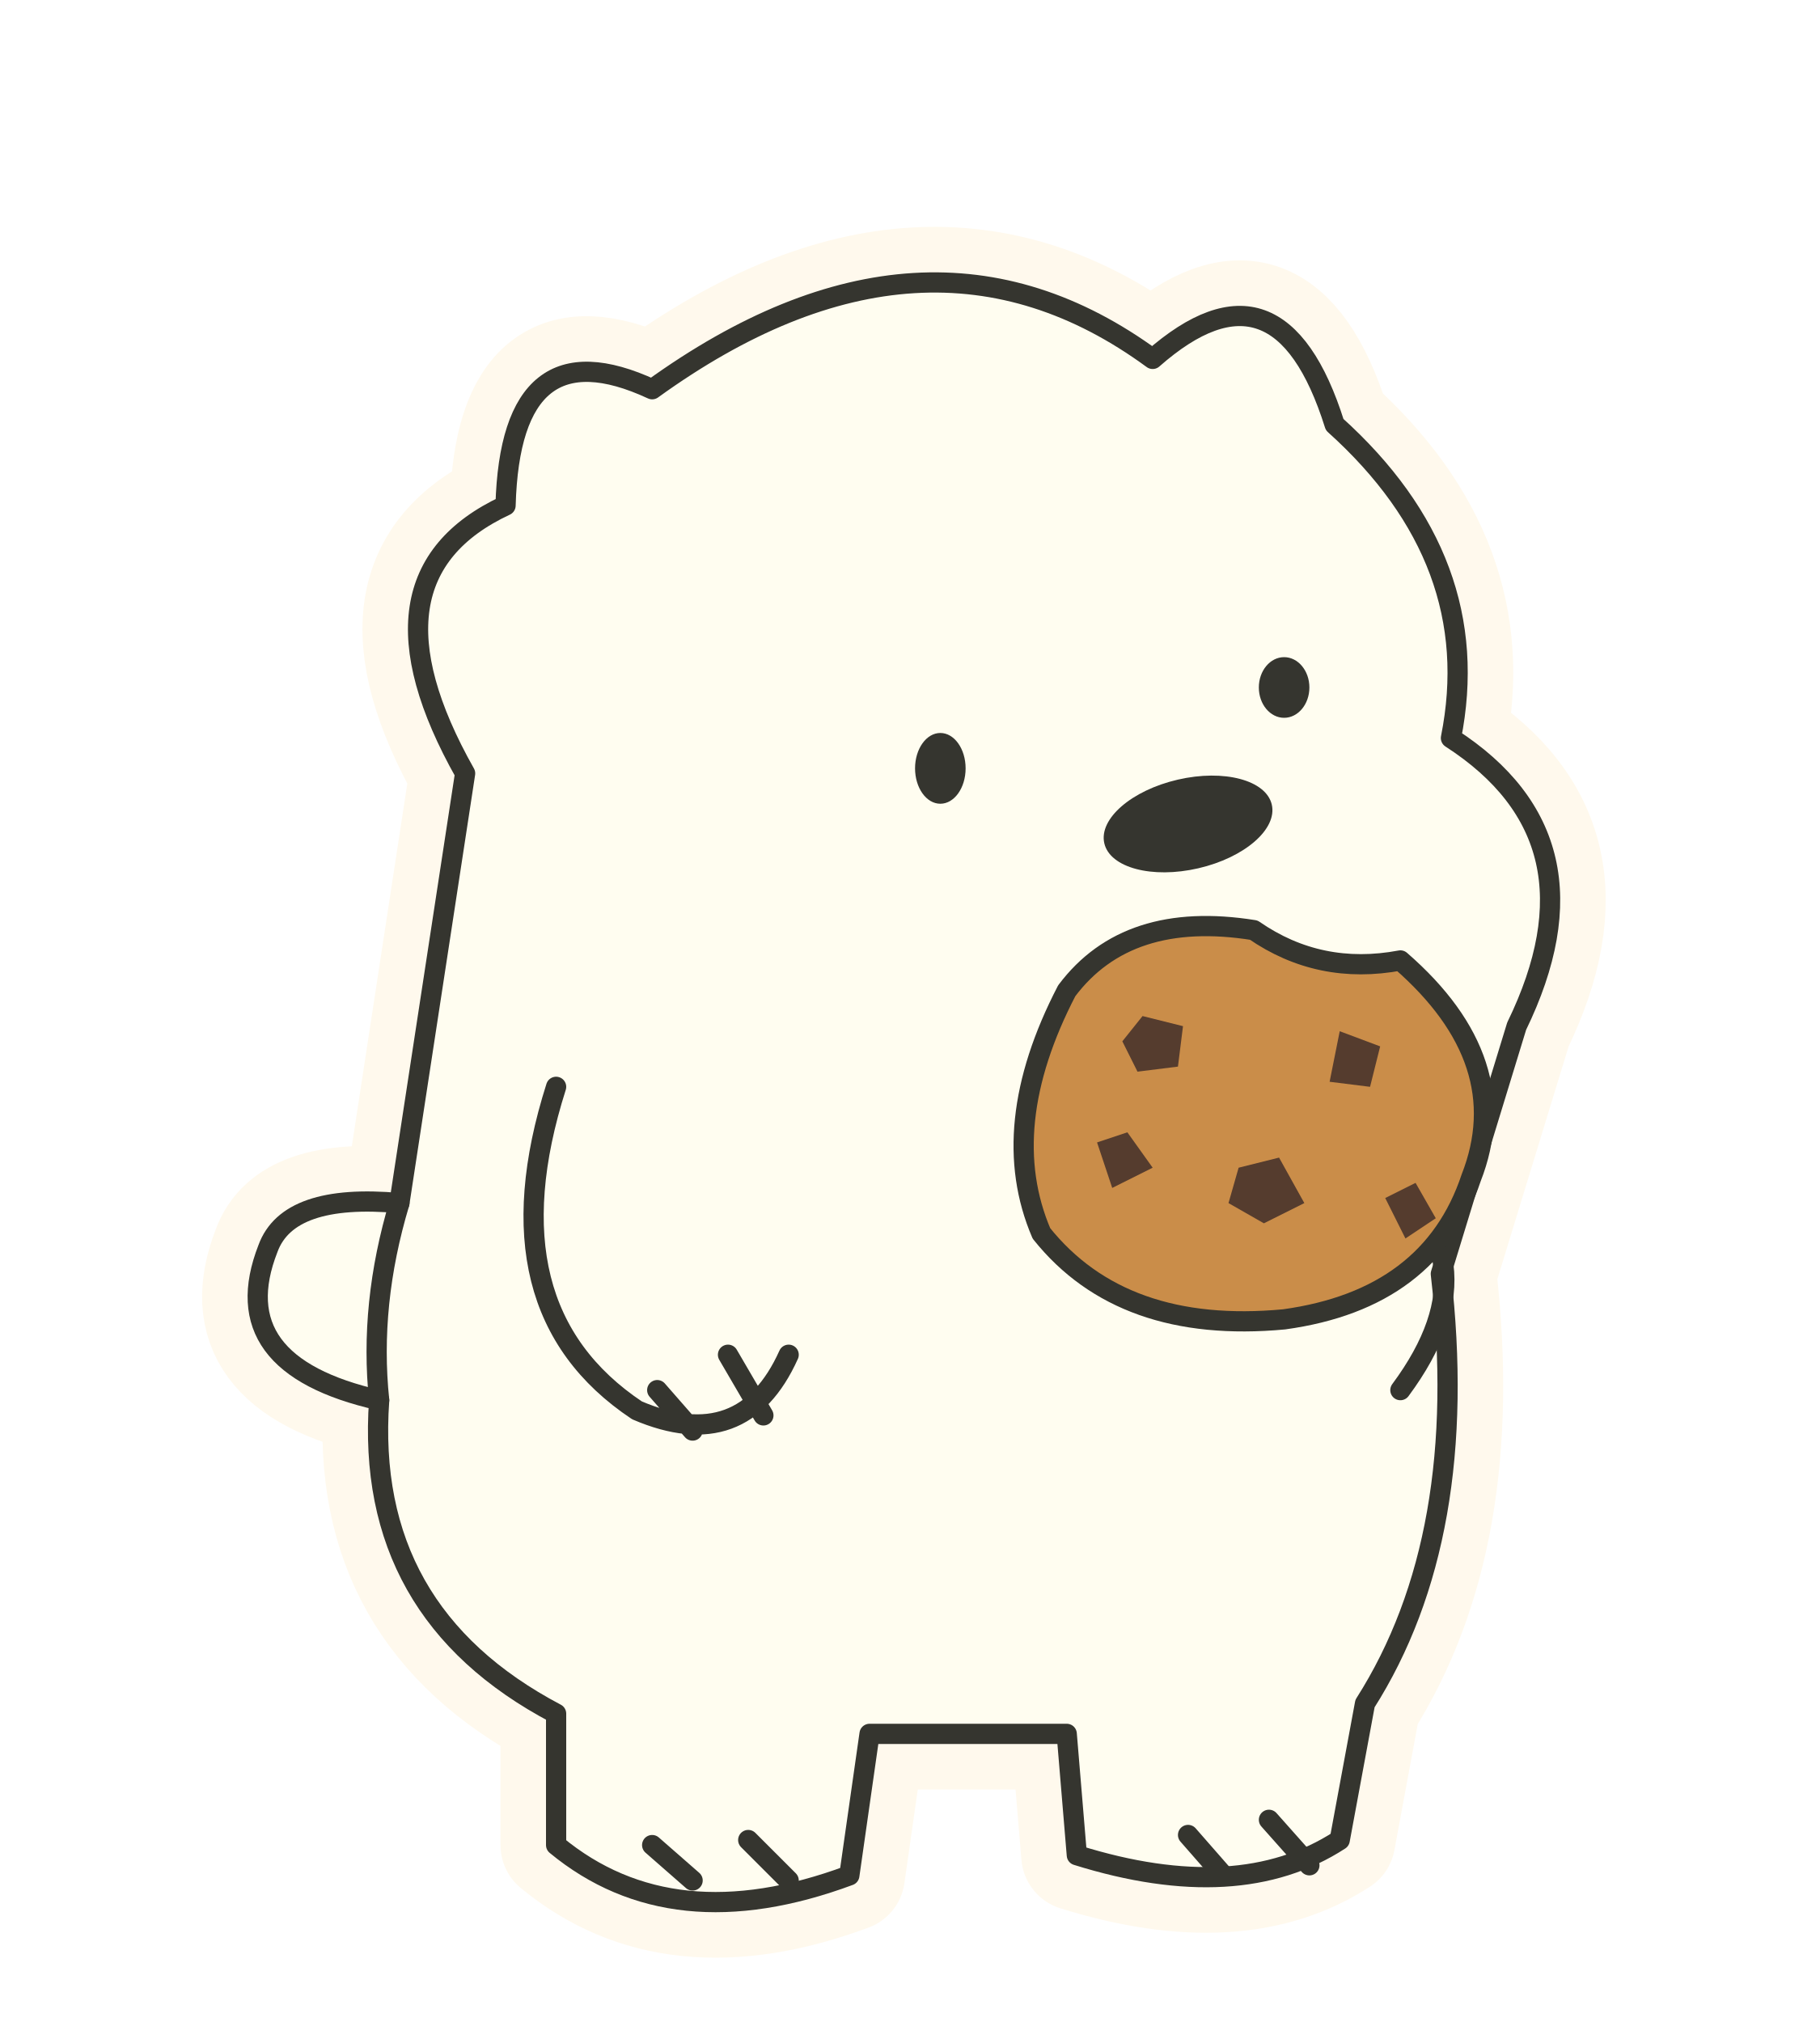
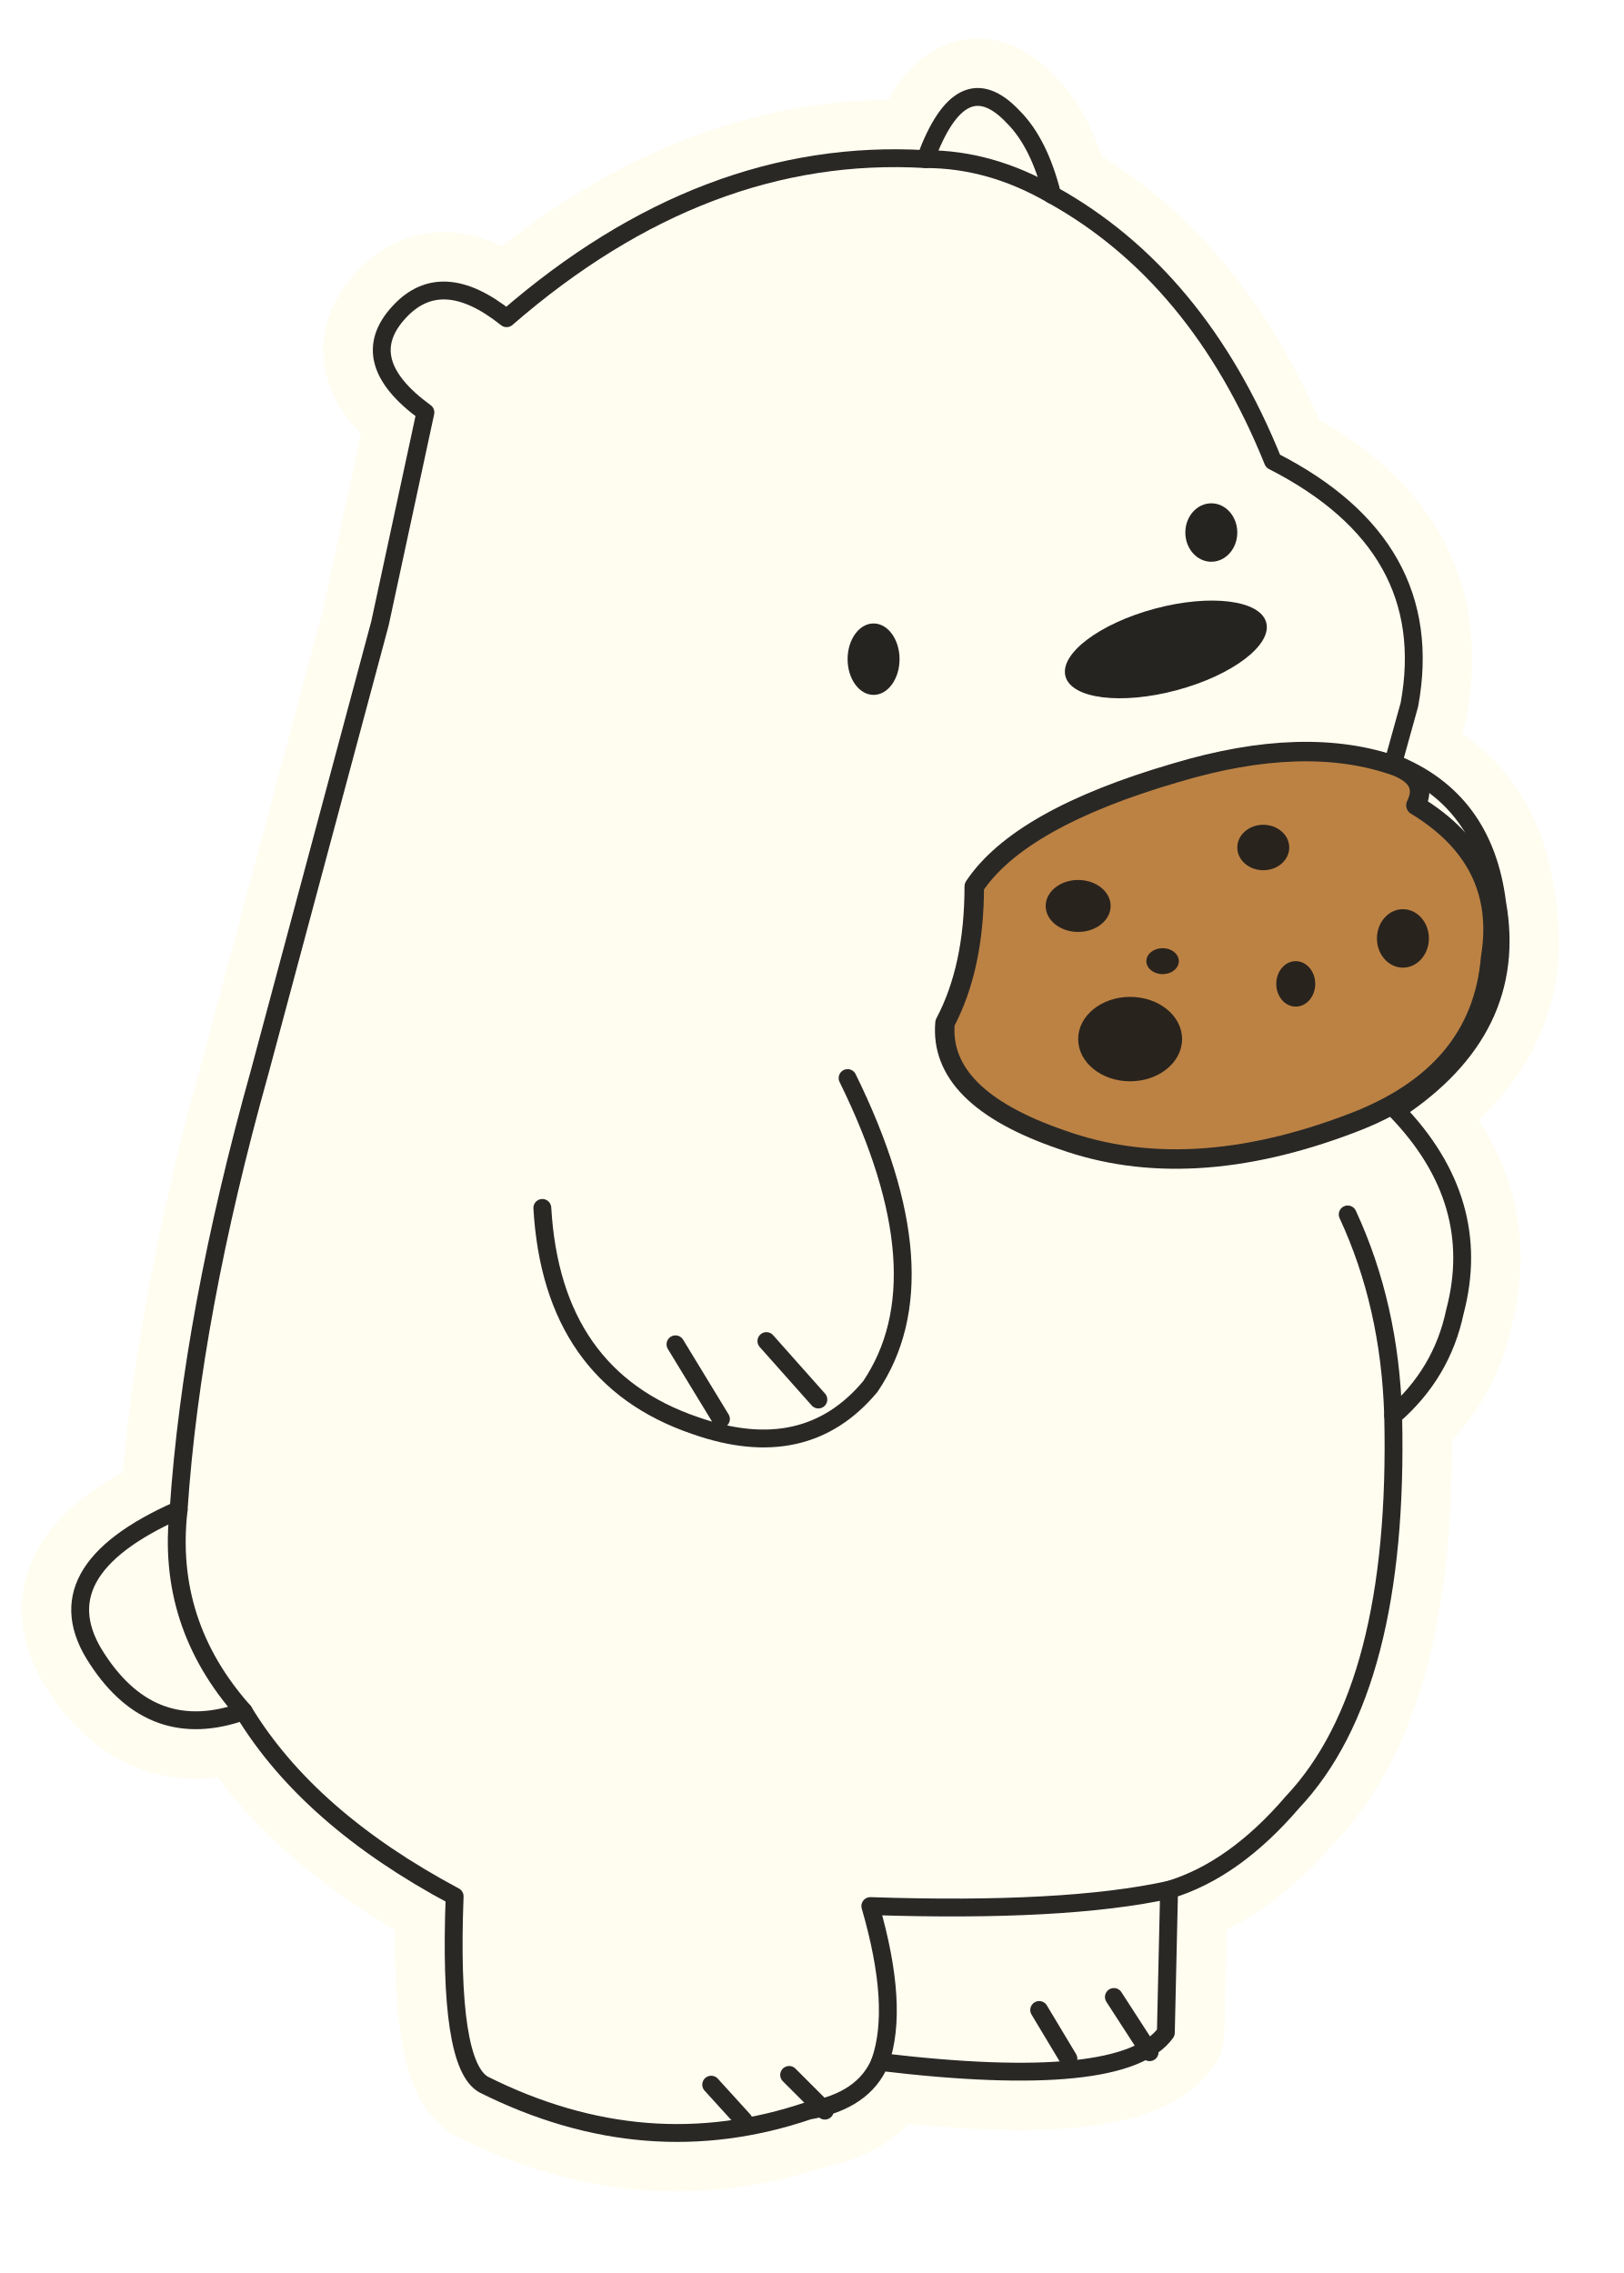
- <svg xmlns="http://www.w3.org/2000/svg" viewBox="0 0 360 400">
-   <g stroke="#fff9ed" stroke-width="22" stroke-linejoin="round">
-     <path d="M92 153Q70 114 100 100Q101 64 129 77Q183 38 228 71Q253 49 264 84Q294 111 287 146Q318 166 300 203L285 252Q291 304 270 337L265 364Q245 377 213 367L211 343L172 343L168 371Q133 384 110 365L110 339Q72 319 75 277Q44 270 53 247Q57 236 79 238Z" fill="#fff9ed" />
+ <svg xmlns="http://www.w3.org/2000/svg" viewBox="350 510 500 700">
+   <defs>
+     <path id="silhouette" d="M481 637Q459 621 473 606Q486 592 506 608Q567 555 635 559Q646 529 662 546Q670 554 674 570Q719 595 742 652Q793 678 784 727L779 745Q807 756 811 788Q818 827 780 852Q807 880 798 914Q794 933 779 946Q781 1030 748 1065Q730 1086 710 1092L709 1136Q696 1154 621 1145Q616 1157 599 1160Q549 1177 499 1152Q488 1146 490 1094Q445 1070 425 1037Q397 1047 380 1021Q362 994 405 975Q409 915 430 840L467 702Z" />
+   </defs>
+   <use href="#silhouette" fill="#fffdf0" stroke="#fffdf0" stroke-width="36" stroke-linejoin="round" />
+   <use href="#silhouette" fill="#fffdf0" stroke="#292825" stroke-width="5.5" stroke-linecap="round" stroke-linejoin="round" />
+   <g fill="none" stroke="#292825" stroke-width="5.5" stroke-linecap="round" stroke-linejoin="round">
+     <path d="M635 559Q655 559 674 570M405 975Q401 1010 425 1037M710 1092Q678 1099 618 1097Q627 1128 621 1145M569 1152l10 11m14-14 11 11m66-31 9 15m14-19 11 17M517 882Q520 934 564 949Q598 961 618 937Q641 903 611 842M558 924l14 23m14-24 16 18M765 884Q778 912 779 946" />
  </g>
-   <g stroke="#35352f" stroke-width="4" stroke-linecap="round" stroke-linejoin="round">
-     <path d="M92 153Q70 114 100 100Q101 64 129 77Q183 38 228 71Q253 49 264 84Q294 111 287 146Q318 166 300 203L285 252Q291 304 270 337L265 364Q245 377 213 367L211 343L172 343L168 371Q133 384 110 365L110 339Q72 319 75 277Q44 270 53 247Q57 236 79 238Z" fill="#fffdf0" />
-     <path d="M79 238Q73 258 75 277M110 215Q96 259 126 279Q147 288 156 268M144 268L151 280M130 275L137 283M271 230Q297 248 277 275M129 365L137 372M148 364L156 372M235 363L242 371M251 360L259 369" fill="none" />
-     <ellipse cx="186" cy="152" rx="5" ry="7" fill="#35352f" stroke="none" />
-     <ellipse cx="254" cy="136" rx="5" ry="6" fill="#35352f" stroke="none" />
-     <ellipse cx="235" cy="163" rx="17" ry="9" fill="#35352f" transform="rotate(-13 235 163)" stroke="none" />
-     <path d="M211 196Q223 180 248 184Q261 193 277 190Q300 210 291 233Q283 257 254 261Q222 264 206 244Q197 223 211 196Z" fill="#ca8d49" />
-     <g fill="#553c2e" stroke="none">
-       <path d="m226 201 8 2-1 8-8 1-3-6ZM265 204l8 3-2 8-8-1ZM245 231l8-2 5 9-8 4-7-4ZM217 226l6-2 5 7-8 4ZM274 237l6-3 4 7-6 4Z" />
-     </g>
+   <g fill="#252421">
+     <ellipse cx="619" cy="713" rx="8" ry="11" />
+     <ellipse cx="723" cy="674" rx="8" ry="9" />
+     <ellipse cx="709" cy="710" rx="32" ry="13" transform="rotate(-15 709 710)" />
+   </g>
+   <path d="M650 783Q664 762 712 748Q752 736 780 746Q790 750 786 758Q814 775 809 805Q806 841 766 856Q716 875 677 861Q639 848 641 825Q650 808 650 783Z" fill="#bc8244" stroke="#292825" stroke-width="6" stroke-linejoin="round" />
+   <g fill="#29231d">
+     <ellipse cx="682" cy="789" rx="10" ry="8" />
+     <ellipse cx="739" cy="771" rx="8" ry="7" />
+     <ellipse cx="782" cy="799" rx="8" ry="9" />
+     <ellipse cx="698" cy="830" rx="16" ry="13" />
+     <ellipse cx="749" cy="813" rx="6" ry="7" />
+     <ellipse cx="708" cy="806" rx="5" ry="4" />
  </g>
</svg>
